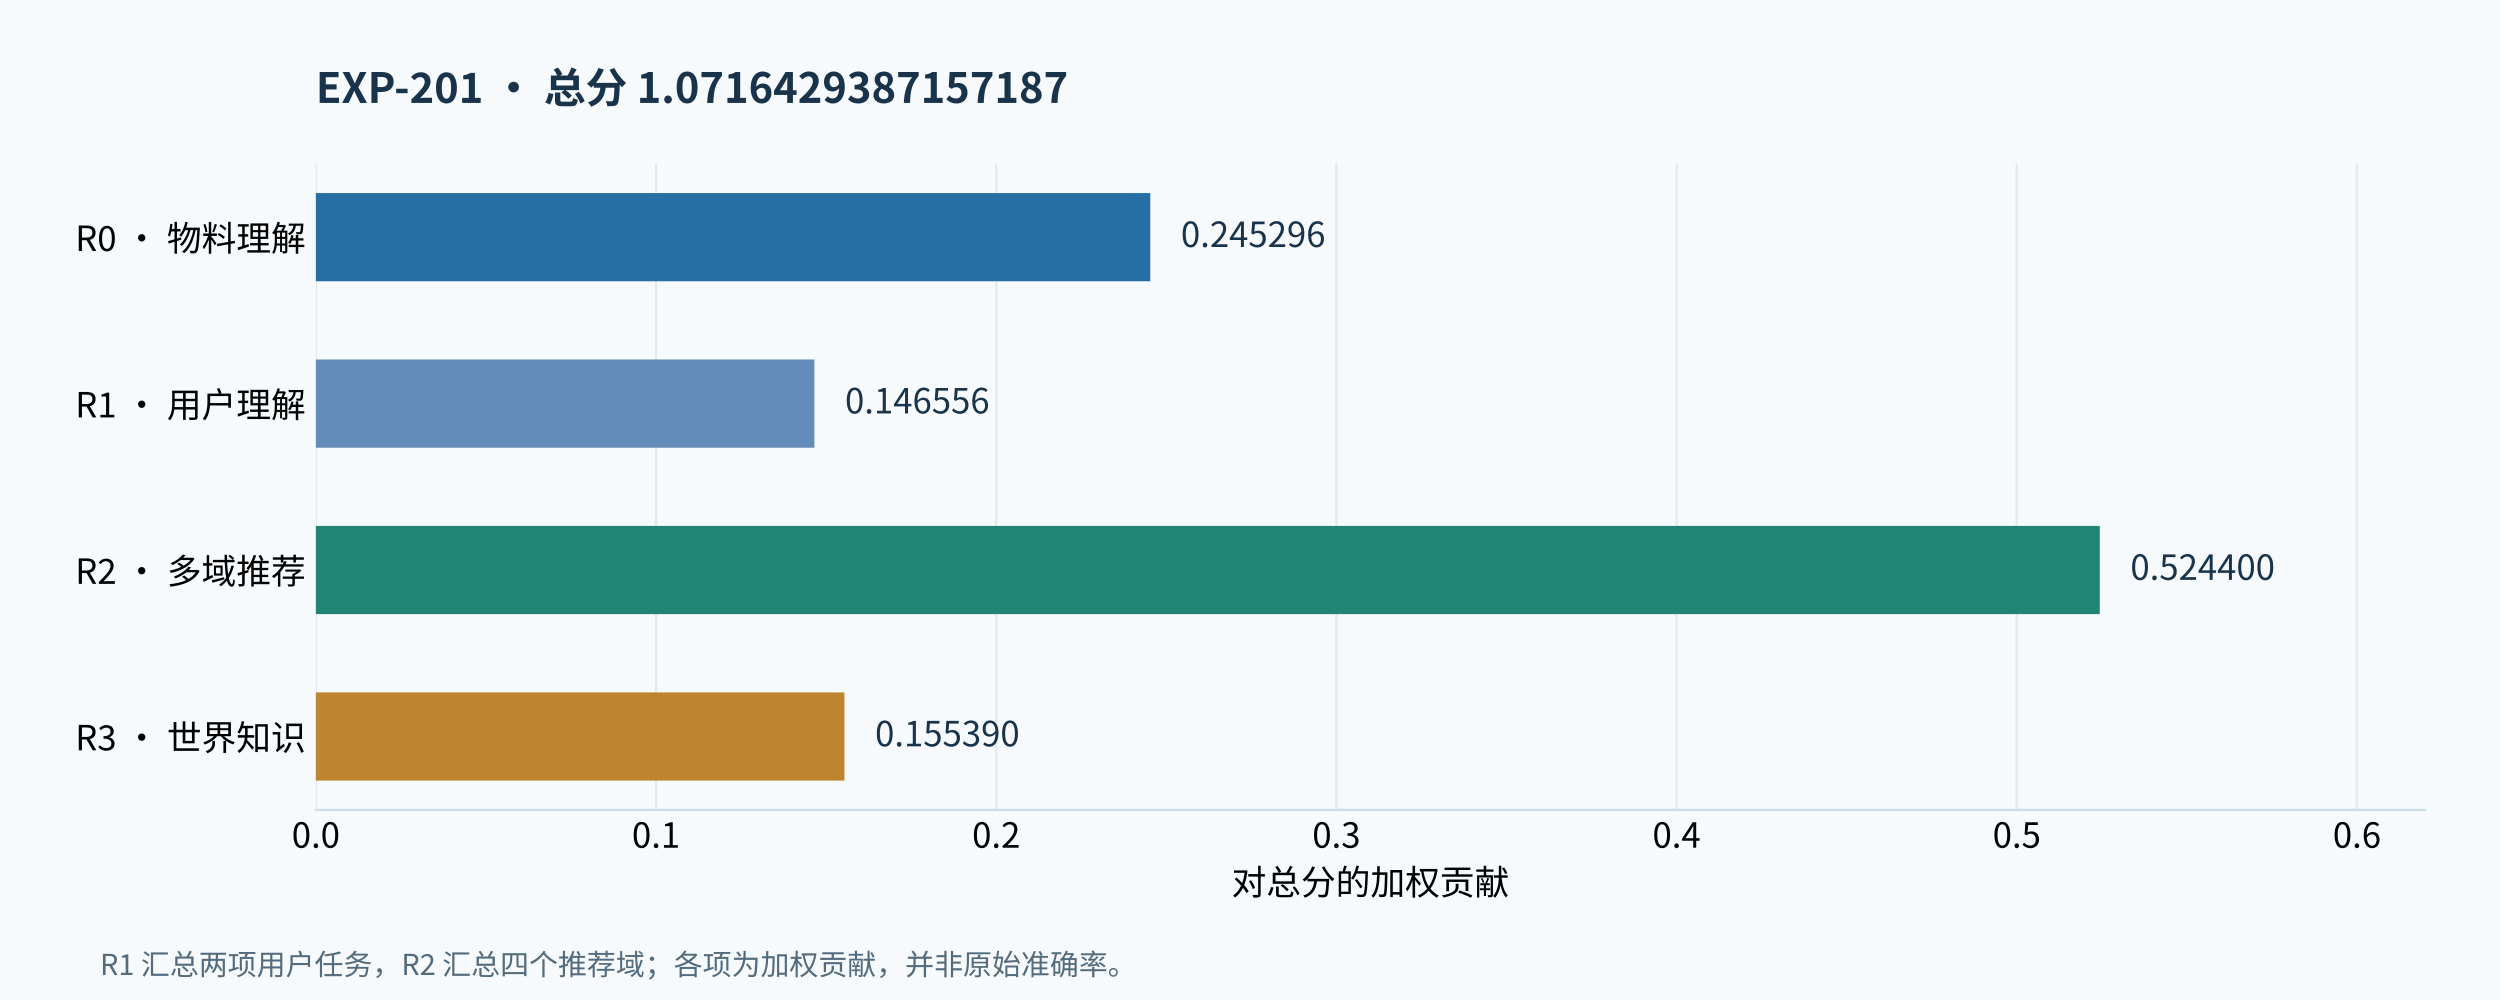
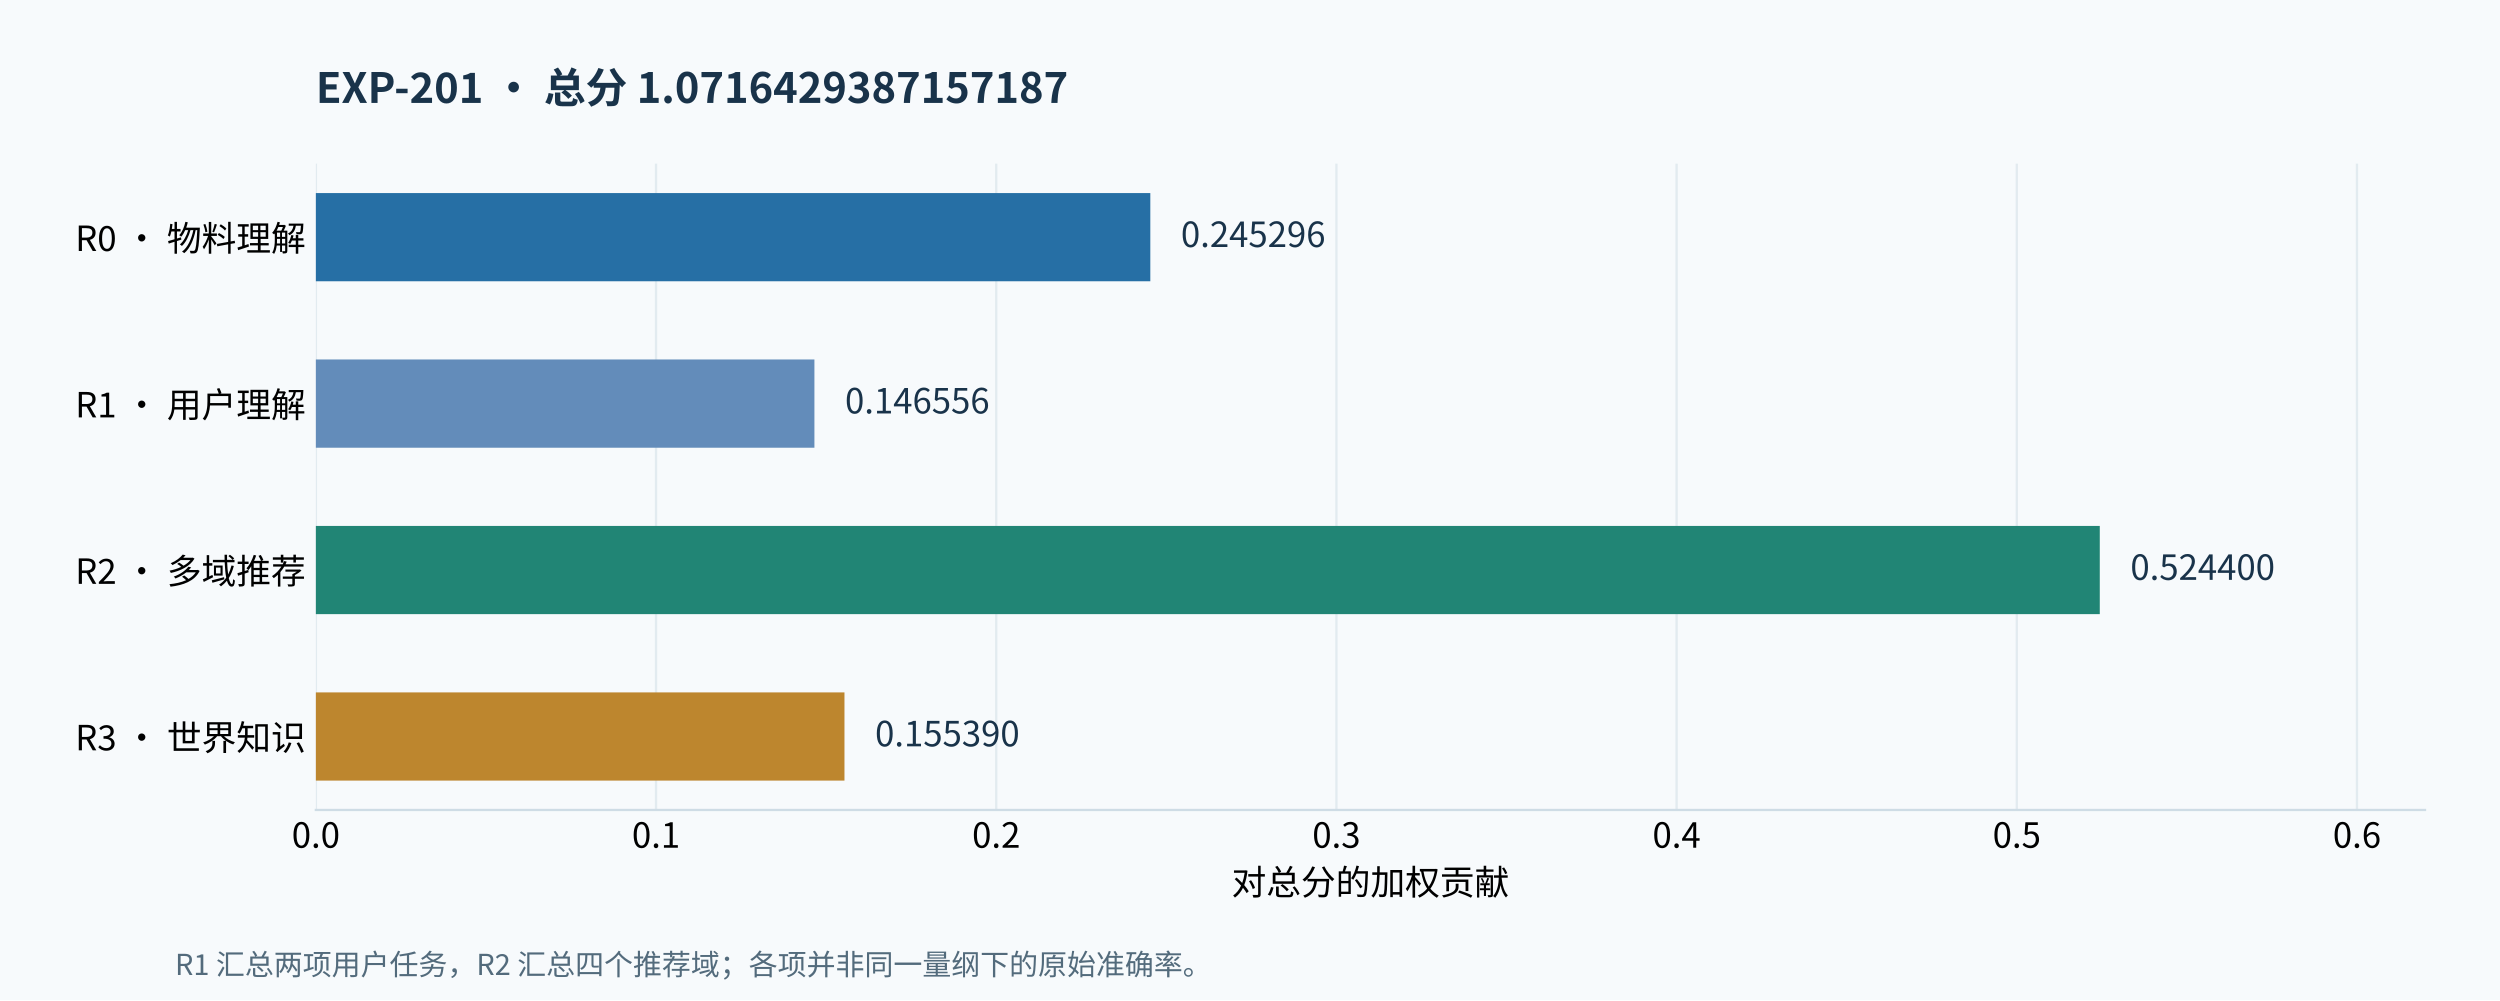
<svg xmlns="http://www.w3.org/2000/svg" width="864pt" height="345.6pt" viewBox="0 0 864 345.6" version="1.1">
  <defs>
    <style type="text/css">*{stroke-linejoin: round; stroke-linecap: butt}</style>
  </defs>
  <g id="figure_1">
    <g id="patch_1">
      <path d="M 0 345.6 L 864 345.6 L 864 0 L 0 0 z " style="fill: #f7fafc" />
    </g>
    <g id="axes_1">
      <g id="patch_2">
        <path d="M 109.16 279.924 L 838.08 279.924 L 838.08 56.568 L 109.16 56.568 z " style="fill: #f7fafc" />
      </g>
      <g id="matplotlib.axis_1">
        <g id="xtick_1">
          <g id="line2d_1">
-             <path d="M 109.16 279.924 L 109.16 56.568 " clip-path="url(#p6551313647)" style="fill: none; stroke: #cedce5; stroke-opacity: 0.5; stroke-width: 0.8; stroke-linecap: square" />
+             <path d="M 109.16 279.924 L 109.16 56.568 " clip-path="url(#pc921989cfd)" style="fill: none; stroke: #cedce5; stroke-opacity: 0.5; stroke-width: 0.8; stroke-linecap: square" />
          </g>
          <g id="line2d_2" />
          <g id="text_1">
            <text style="font-size: 12px; font-family: 'Noto Sans CJK SC'; text-anchor: middle" x="109.16" y="292.975" transform="rotate(-0 109.16 292.9753)">0.0</text>
          </g>
        </g>
        <g id="xtick_2">
          <g id="line2d_3">
-             <path d="M 226.728 279.924 L 226.728 56.568 " clip-path="url(#p6551313647)" style="fill: none; stroke: #cedce5; stroke-opacity: 0.5; stroke-width: 0.8; stroke-linecap: square" />
+             <path d="M 226.728 279.924 L 226.728 56.568 " clip-path="url(#pc921989cfd)" style="fill: none; stroke: #cedce5; stroke-opacity: 0.5; stroke-width: 0.8; stroke-linecap: square" />
          </g>
          <g id="line2d_4" />
          <g id="text_2">
            <text style="font-size: 12px; font-family: 'Noto Sans CJK SC'; text-anchor: middle" x="226.728" y="292.975" transform="rotate(-0 226.7277 292.9753)">0.1</text>
          </g>
        </g>
        <g id="xtick_3">
          <g id="line2d_5">
-             <path d="M 344.295 279.924 L 344.295 56.568 " clip-path="url(#p6551313647)" style="fill: none; stroke: #cedce5; stroke-opacity: 0.5; stroke-width: 0.8; stroke-linecap: square" />
+             <path d="M 344.295 279.924 L 344.295 56.568 " clip-path="url(#pc921989cfd)" style="fill: none; stroke: #cedce5; stroke-opacity: 0.5; stroke-width: 0.8; stroke-linecap: square" />
          </g>
          <g id="line2d_6" />
          <g id="text_3">
            <text style="font-size: 12px; font-family: 'Noto Sans CJK SC'; text-anchor: middle" x="344.295" y="292.975" transform="rotate(-0 344.2955 292.9753)">0.2</text>
          </g>
        </g>
        <g id="xtick_4">
          <g id="line2d_7">
-             <path d="M 461.863 279.924 L 461.863 56.568 " clip-path="url(#p6551313647)" style="fill: none; stroke: #cedce5; stroke-opacity: 0.5; stroke-width: 0.8; stroke-linecap: square" />
+             <path d="M 461.863 279.924 L 461.863 56.568 " clip-path="url(#pc921989cfd)" style="fill: none; stroke: #cedce5; stroke-opacity: 0.5; stroke-width: 0.8; stroke-linecap: square" />
          </g>
          <g id="line2d_8" />
          <g id="text_4">
            <text style="font-size: 12px; font-family: 'Noto Sans CJK SC'; text-anchor: middle" x="461.863" y="292.975" transform="rotate(-0 461.8632 292.9753)">0.3</text>
          </g>
        </g>
        <g id="xtick_5">
          <g id="line2d_9">
-             <path d="M 579.431 279.924 L 579.431 56.568 " clip-path="url(#p6551313647)" style="fill: none; stroke: #cedce5; stroke-opacity: 0.5; stroke-width: 0.8; stroke-linecap: square" />
+             <path d="M 579.431 279.924 L 579.431 56.568 " clip-path="url(#pc921989cfd)" style="fill: none; stroke: #cedce5; stroke-opacity: 0.5; stroke-width: 0.8; stroke-linecap: square" />
          </g>
          <g id="line2d_10" />
          <g id="text_5">
            <text style="font-size: 12px; font-family: 'Noto Sans CJK SC'; text-anchor: middle" x="579.431" y="292.975" transform="rotate(-0 579.431 292.9753)">0.4</text>
          </g>
        </g>
        <g id="xtick_6">
          <g id="line2d_11">
-             <path d="M 696.999 279.924 L 696.999 56.568 " clip-path="url(#p6551313647)" style="fill: none; stroke: #cedce5; stroke-opacity: 0.5; stroke-width: 0.8; stroke-linecap: square" />
+             <path d="M 696.999 279.924 L 696.999 56.568 " clip-path="url(#pc921989cfd)" style="fill: none; stroke: #cedce5; stroke-opacity: 0.5; stroke-width: 0.8; stroke-linecap: square" />
          </g>
          <g id="line2d_12" />
          <g id="text_6">
            <text style="font-size: 12px; font-family: 'Noto Sans CJK SC'; text-anchor: middle" x="696.999" y="292.975" transform="rotate(-0 696.9987 292.9753)">0.5</text>
          </g>
        </g>
        <g id="xtick_7">
          <g id="line2d_13">
-             <path d="M 814.566 279.924 L 814.566 56.568 " clip-path="url(#p6551313647)" style="fill: none; stroke: #cedce5; stroke-opacity: 0.5; stroke-width: 0.8; stroke-linecap: square" />
+             <path d="M 814.566 279.924 L 814.566 56.568 " clip-path="url(#pc921989cfd)" style="fill: none; stroke: #cedce5; stroke-opacity: 0.5; stroke-width: 0.8; stroke-linecap: square" />
          </g>
          <g id="line2d_14" />
          <g id="text_7">
            <text style="font-size: 12px; font-family: 'Noto Sans CJK SC'; text-anchor: middle" x="814.566" y="292.975" transform="rotate(-0 814.5665 292.9753)">0.6</text>
          </g>
        </g>
        <g id="text_8">
          <text style="font-size: 12px; font-family: 'Noto Sans CJK SC'; text-anchor: middle" x="473.62" y="309.275" transform="rotate(-0 473.62 309.2753)">对总分的加权贡献</text>
        </g>
      </g>
      <g id="matplotlib.axis_2">
        <g id="ytick_1">
          <g id="line2d_15" />
          <g id="text_9">
            <text style="font-size: 12px; font-family: 'Noto Sans CJK SC'; text-anchor: end" x="105.66" y="86.739" transform="rotate(-0 105.66 86.73937)">R0 · 物料理解</text>
          </g>
        </g>
        <g id="ytick_2">
          <g id="line2d_16" />
          <g id="text_10">
            <text style="font-size: 12px; font-family: 'Noto Sans CJK SC'; text-anchor: end" x="105.66" y="144.261" transform="rotate(-0 105.66 144.2609)">R1 · 用户理解</text>
          </g>
        </g>
        <g id="ytick_3">
          <g id="line2d_17" />
          <g id="text_11">
            <text style="font-size: 12px; font-family: 'Noto Sans CJK SC'; text-anchor: end" x="105.66" y="201.782" transform="rotate(-0 105.66 201.7824)">R2 · 多域推荐</text>
          </g>
        </g>
        <g id="ytick_4">
          <g id="line2d_18" />
          <g id="text_12">
            <text style="font-size: 12px; font-family: 'Noto Sans CJK SC'; text-anchor: end" x="105.66" y="259.304" transform="rotate(-0 105.66 259.3039)">R3 · 世界知识</text>
          </g>
        </g>
      </g>
      <g id="patch_3">
-         <path d="M 109.16 66.721 L 397.549 66.721 L 397.549 97.207 L 109.16 97.207 z " clip-path="url(#p6551313647)" style="fill: #266fa5" />
+         <path d="M 109.16 66.721 L 397.549 66.721 L 397.549 97.207 L 109.16 97.207 z " clip-path="url(#pc921989cfd)" style="fill: #266fa5" />
      </g>
      <g id="patch_4">
-         <path d="M 109.16 124.242 L 281.463 124.242 L 281.463 154.728 L 109.16 154.728 z " clip-path="url(#p6551313647)" style="fill: #638cba" />
+         <path d="M 109.16 124.242 L 281.463 124.242 L 281.463 154.728 L 109.16 154.728 z " clip-path="url(#pc921989cfd)" style="fill: #638cba" />
      </g>
      <g id="patch_5">
-         <path d="M 109.16 181.764 L 725.685 181.764 L 725.685 212.25 L 109.16 212.25 z " clip-path="url(#p6551313647)" style="fill: #218575" />
+         <path d="M 109.16 181.764 L 725.685 181.764 L 725.685 212.25 L 109.16 212.25 z " clip-path="url(#pc921989cfd)" style="fill: #218575" />
      </g>
      <g id="patch_6">
-         <path d="M 109.16 239.285 L 291.849 239.285 L 291.849 269.771 L 109.16 269.771 z " clip-path="url(#p6551313647)" style="fill: #bd862e" />
+         <path d="M 109.16 239.285 L 291.849 239.285 L 291.849 269.771 L 109.16 269.771 z " clip-path="url(#pc921989cfd)" style="fill: #bd862e" />
      </g>
      <g id="patch_7">
        <path d="M 109.16 279.924 L 838.08 279.924 " style="fill: none; stroke: #cedce5; stroke-width: 0.8; stroke-linejoin: miter; stroke-linecap: square" />
      </g>
      <g id="text_13">
        <text style="font-size: 12px; font-family: 'Noto Sans CJK SC'; text-anchor: start; fill: #19334a" x="408.13" y="85.365" transform="rotate(-0 408.1303 85.36499)">0.245296</text>
      </g>
      <g id="text_14">
        <text style="font-size: 12px; font-family: 'Noto Sans CJK SC'; text-anchor: start; fill: #19334a" x="292.044" y="142.886" transform="rotate(-0 292.0442 142.8865)">0.146556</text>
      </g>
      <g id="text_15">
        <text style="font-size: 12px; font-family: 'Noto Sans CJK SC'; text-anchor: start; fill: #19334a" x="736.266" y="200.408" transform="rotate(-0 736.2663 200.408)">0.524400</text>
      </g>
      <g id="text_16">
        <text style="font-size: 12px; font-family: 'Noto Sans CJK SC'; text-anchor: start; fill: #19334a" x="302.43" y="257.93" transform="rotate(-0 302.43 257.9295)">0.155390</text>
      </g>
      <g id="text_17">
        <text style="font-weight: 700; font-size: 14.4px; font-family: 'Noto Sans CJK SC'; text-anchor: start; fill: #19334a" x="109.16" y="35.568" transform="rotate(-0 109.16 35.568)">EXP-201 · 总分 1.0716429387157187</text>
      </g>
    </g>
    <g id="text_18">
-       <text style="font-size: 10px; font-family: 'Noto Sans CJK SC'; text-anchor: start; fill: #536b7c" x="34.56" y="336.96" transform="rotate(-0 34.56 336.96)">R1 汇总两项用户任务，R2 汇总四个推荐域；各项为加权贡献，并非原始准确率。</text>
+       <text style="font-size: 10px; font-family: 'Noto Sans CJK SC'; text-anchor: start; fill: #536b7c" x="60.48" y="336.96" transform="rotate(-0 60.48 336.96)">R1 汇总两项用户任务，R2 汇总四个推荐域；各项并非同一量纲下的原始准确率。</text>
    </g>
  </g>
  <defs>
-     <clipPath id="p6551313647">
+     <clipPath id="pc921989cfd">
      <rect x="109.16" y="56.568" width="728.92" height="223.356" />
    </clipPath>
  </defs>
</svg>
